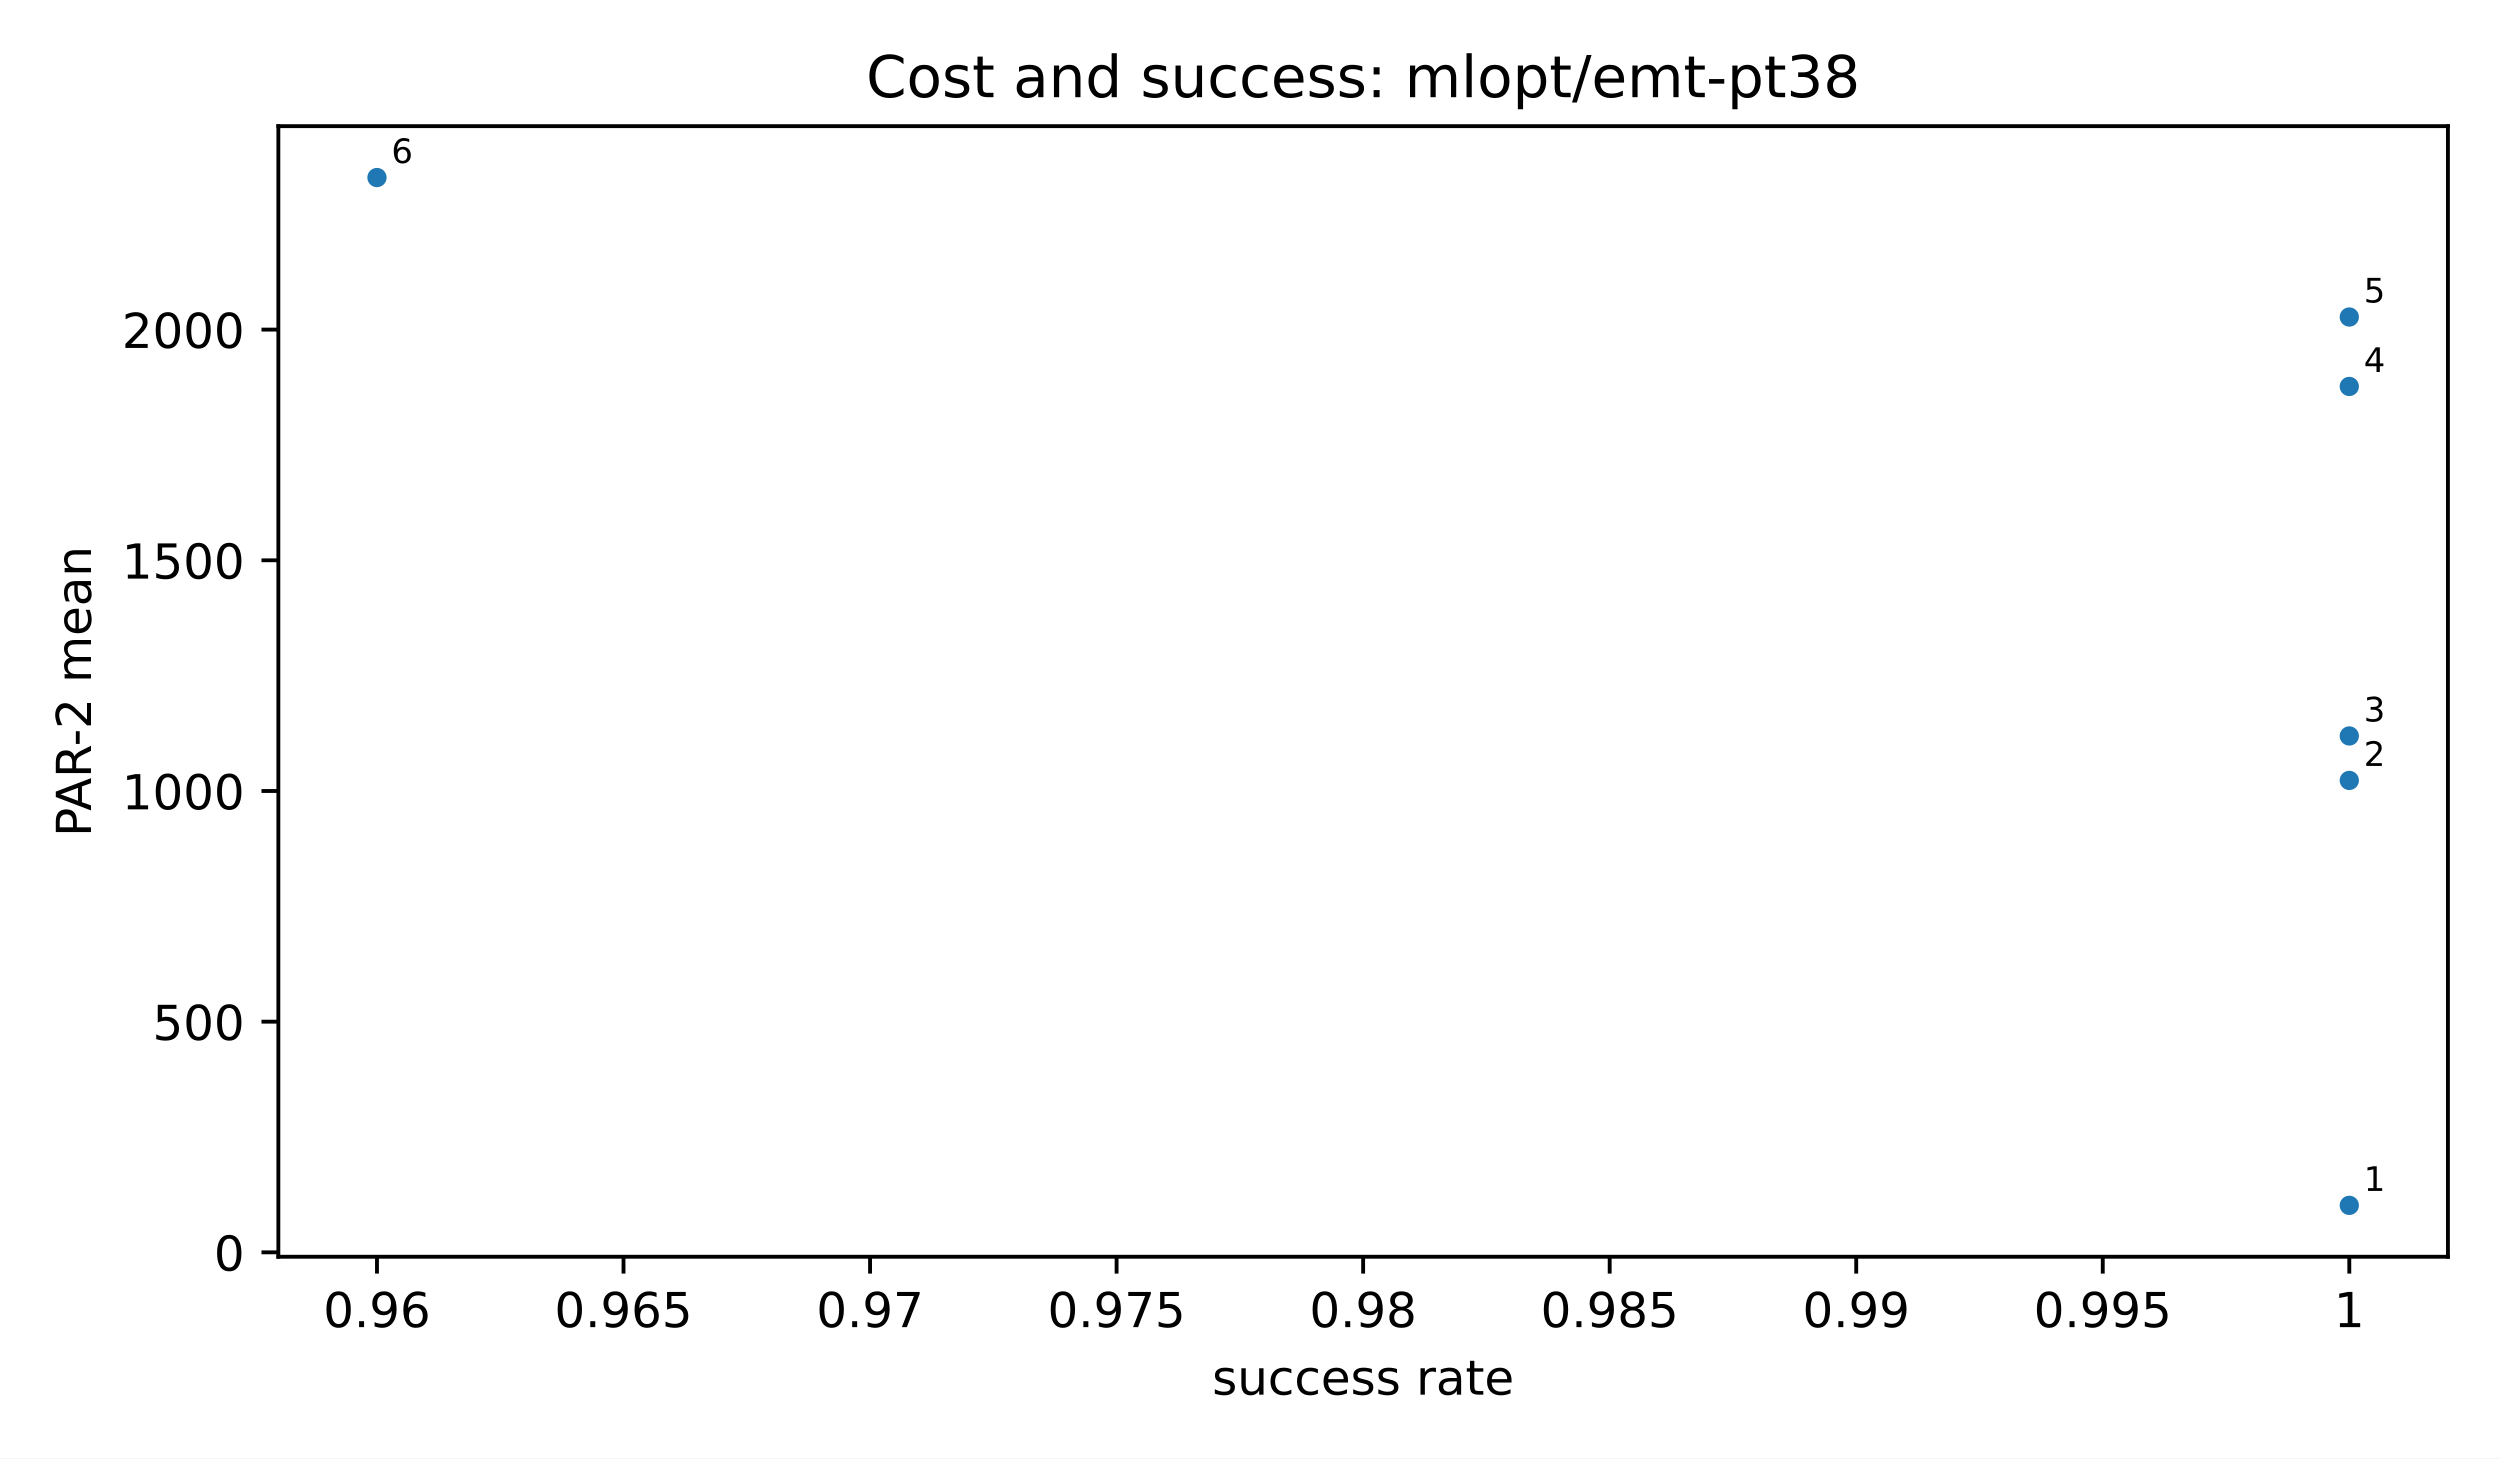
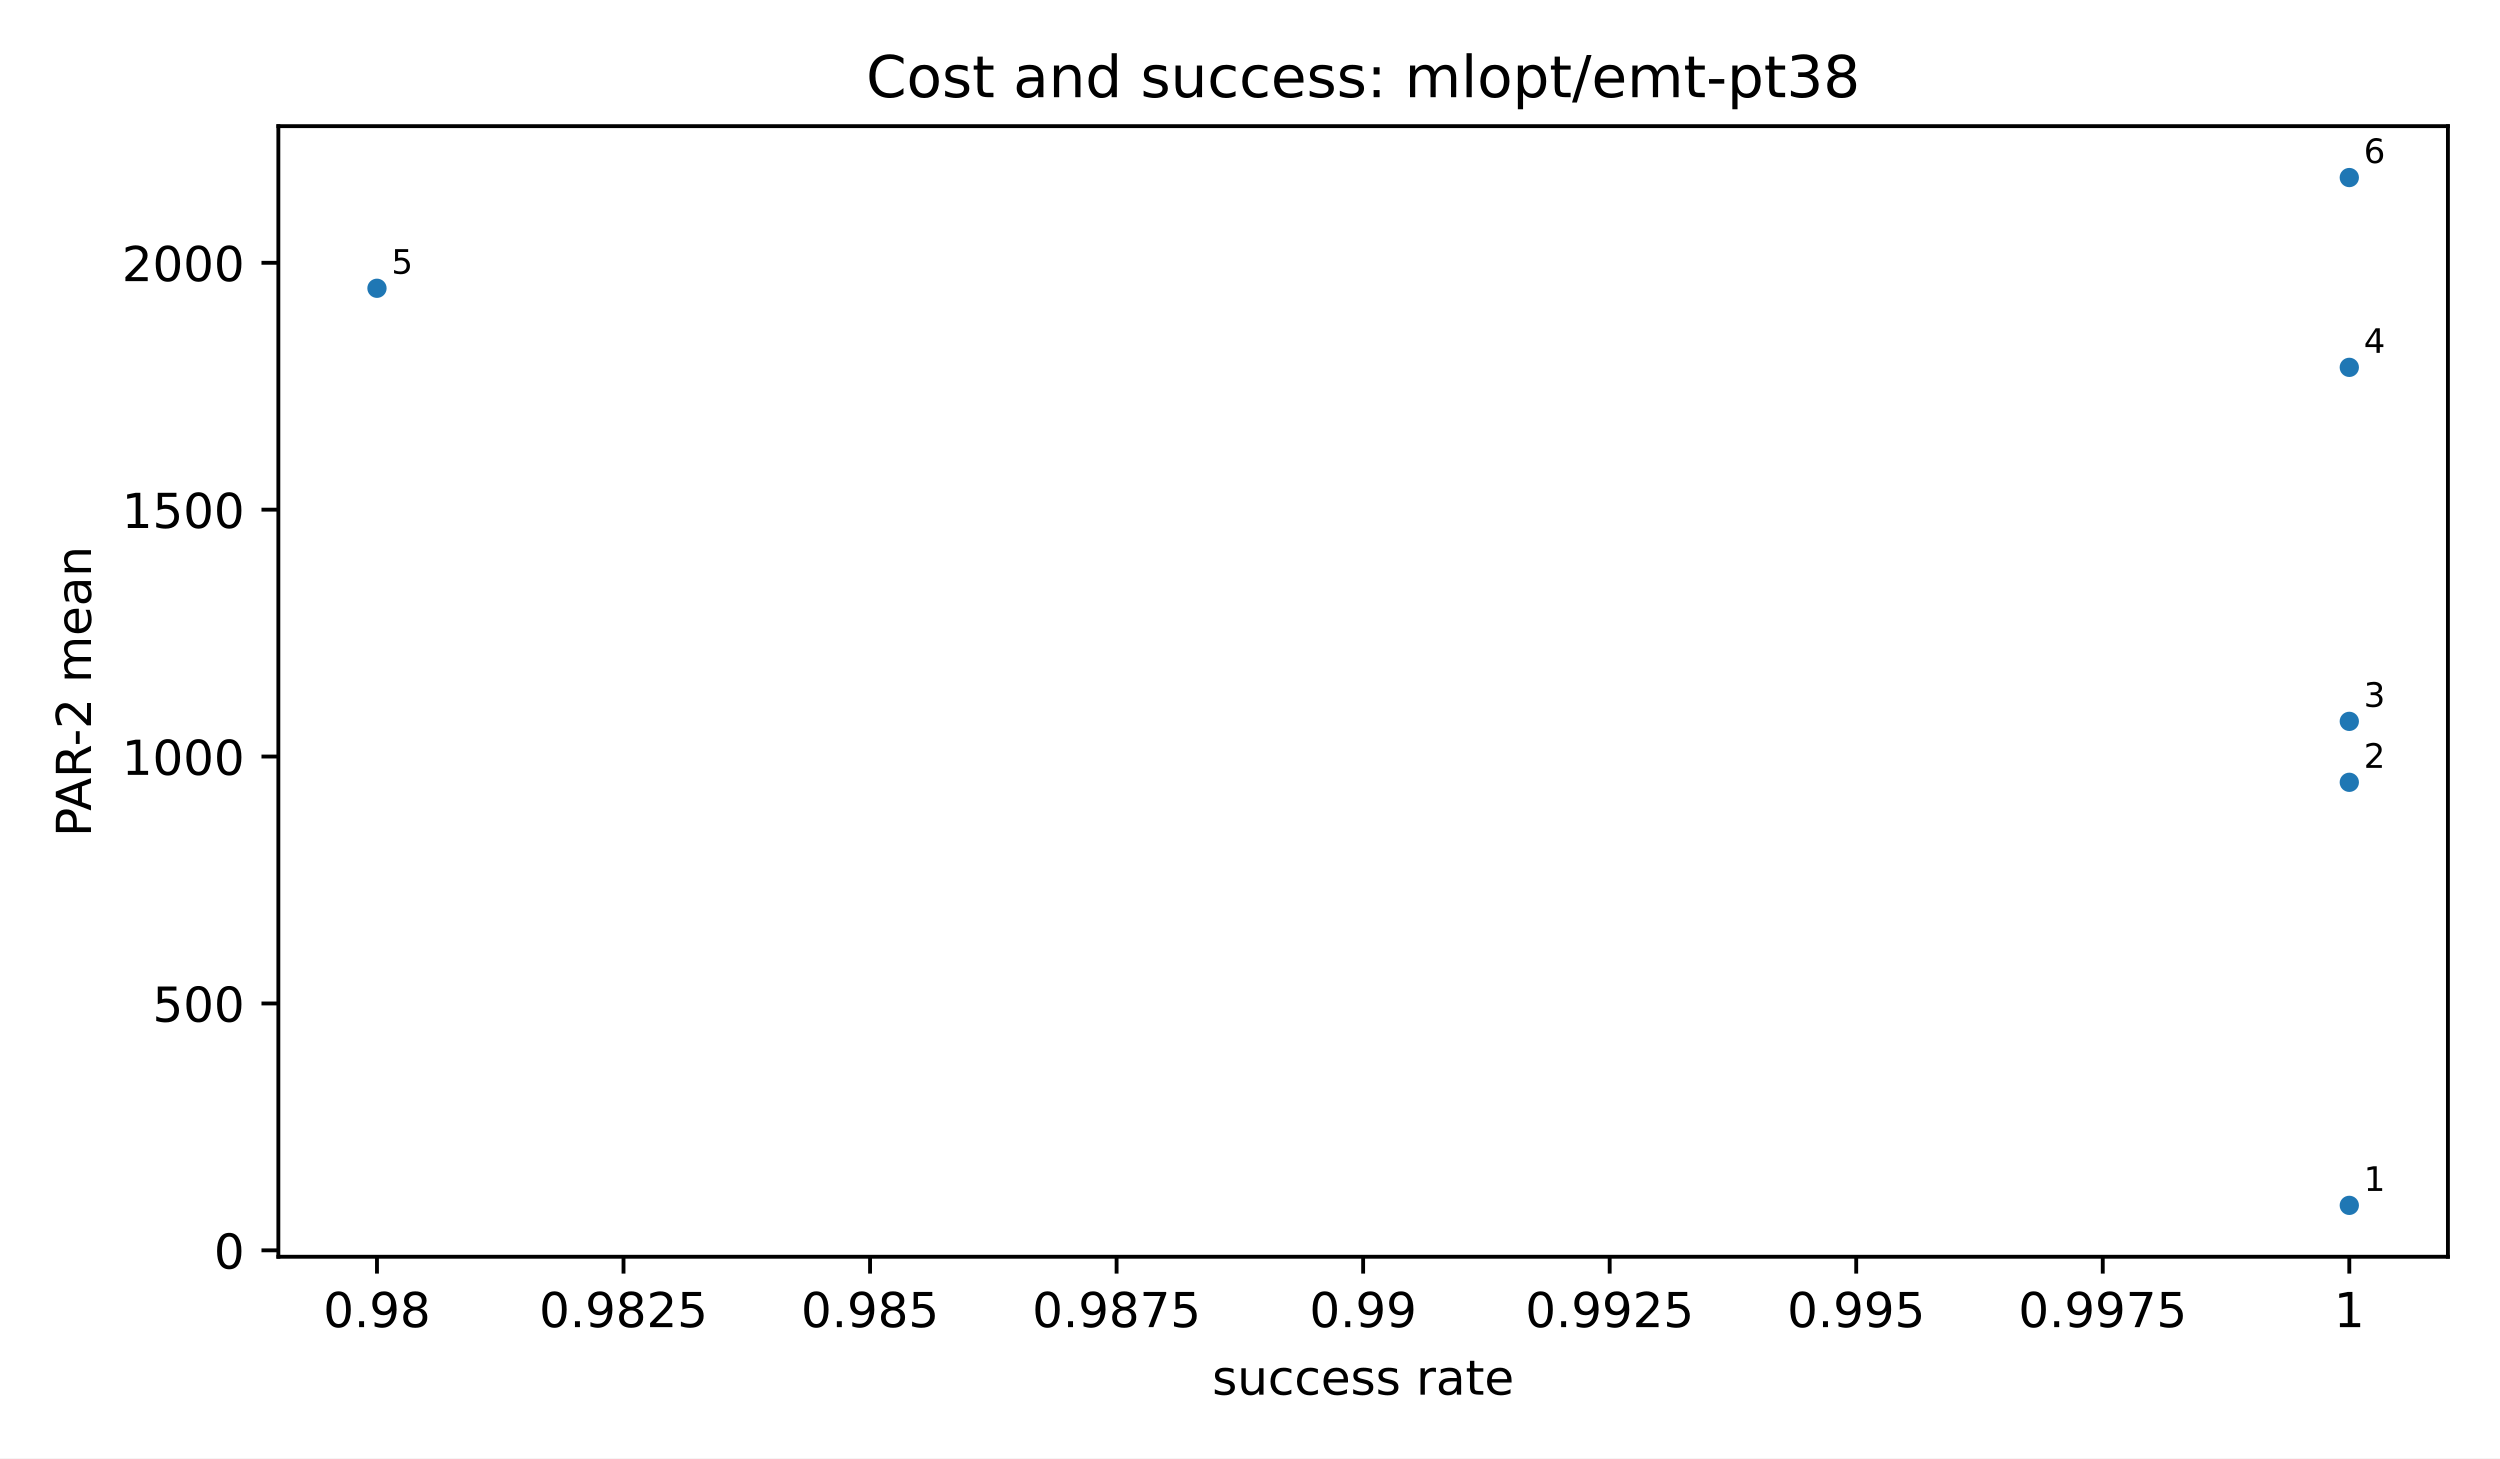
<svg xmlns="http://www.w3.org/2000/svg" xmlns:xlink="http://www.w3.org/1999/xlink" width="518.4pt" height="302.4pt" viewBox="0 0 518.4 302.4" version="1.1">
  <defs>
    <style type="text/css">*{stroke-linejoin: round; stroke-linecap: butt}</style>
  </defs>
  <g id="figure_1">
    <g id="patch_1">
      <path d="M 0 302.4  L 518.4 302.4  L 518.4 0  L 0 0  z " style="fill: #ffffff" />
    </g>
    <g id="axes_1">
      <g id="patch_2">
        <path d="M 57.72 260.6  L 507.6 260.6  L 507.6 26.16  L 57.72 26.16  z " style="fill: #ffffff" />
      </g>
      <g id="PathCollection_1">
        <defs>
          <path id="m2d8934182f" d="M 0 2  C 0.53 2 1.039 1.789 1.414 1.414  C 1.789 1.039 2 0.53 2 0  C 2 -0.53 1.789 -1.039 1.414 -1.414  C 1.039 -1.789 0.53 -2 0 -2  C -0.53 -2 -1.039 -1.789 -1.414 -1.414  C -1.789 -1.039 -2 -0.53 -2 0  C -2 0.53 -1.789 1.039 -1.414 1.414  C -1.039 1.789 -0.53 2 0 2  z " />
        </defs>
        <g clip-path="url(#pfbca4baf77)">
          <use xlink:href="#m2d8934182f" x="487.151" y="249.944" style="fill: #1f77b4" />
-           <use xlink:href="#m2d8934182f" x="487.151" y="161.825" style="fill: #1f77b4" />
-           <use xlink:href="#m2d8934182f" x="487.151" y="152.61" style="fill: #1f77b4" />
-           <use xlink:href="#m2d8934182f" x="487.151" y="80.134" style="fill: #1f77b4" />
-           <use xlink:href="#m2d8934182f" x="487.151" y="65.737" style="fill: #1f77b4" />
-           <use xlink:href="#m2d8934182f" x="78.169" y="36.816" style="fill: #1f77b4" />
+           <use xlink:href="#m2d8934182f" x="487.151" y="162.219" style="fill: #1f77b4" />
+           <use xlink:href="#m2d8934182f" x="487.151" y="149.582" style="fill: #1f77b4" />
+           <use xlink:href="#m2d8934182f" x="487.151" y="76.175" style="fill: #1f77b4" />
+           <use xlink:href="#m2d8934182f" x="78.169" y="59.777" style="fill: #1f77b4" />
+           <use xlink:href="#m2d8934182f" x="487.151" y="36.816" style="fill: #1f77b4" />
        </g>
      </g>
      <g id="matplotlib.axis_1">
        <g id="xtick_1">
          <g id="line2d_1">
            <defs>
              <path id="m8ea4d47d77" d="M 0 0  L 0 3.5  " style="stroke: #000000; stroke-width: 0.8" />
            </defs>
            <g>
              <use xlink:href="#m8ea4d47d77" x="78.169" y="260.6" style="stroke: #000000; stroke-width: 0.8" />
            </g>
          </g>
          <g id="text_1">
-             <text style="font-size: 10px; font-family: 'DejaVu Sans', 'Bitstream Vera Sans', 'Computer Modern Sans Serif', 'Lucida Grande', 'Verdana', 'Geneva', 'Lucid', 'Arial', 'Helvetica', 'Avant Garde', sans-serif; text-anchor: middle" x="78.169" y="275.198" transform="rotate(-0 78.16909 275.1977)">0.96</text>
+             <text style="font-size: 10px; font-family: 'DejaVu Sans', 'Bitstream Vera Sans', 'Computer Modern Sans Serif', 'Lucida Grande', 'Verdana', 'Geneva', 'Lucid', 'Arial', 'Helvetica', 'Avant Garde', sans-serif; text-anchor: middle" x="78.169" y="275.198" transform="rotate(-0 78.16909 275.1977)">0.98</text>
          </g>
        </g>
        <g id="xtick_2">
          <g id="line2d_2">
            <g>
              <use xlink:href="#m8ea4d47d77" x="129.292" y="260.6" style="stroke: #000000; stroke-width: 0.8" />
            </g>
          </g>
          <g id="text_2">
-             <text style="font-size: 10px; font-family: 'DejaVu Sans', 'Bitstream Vera Sans', 'Computer Modern Sans Serif', 'Lucida Grande', 'Verdana', 'Geneva', 'Lucid', 'Arial', 'Helvetica', 'Avant Garde', sans-serif; text-anchor: middle" x="129.292" y="275.198" transform="rotate(-0 129.2918 275.1977)">0.965</text>
+             <text style="font-size: 10px; font-family: 'DejaVu Sans', 'Bitstream Vera Sans', 'Computer Modern Sans Serif', 'Lucida Grande', 'Verdana', 'Geneva', 'Lucid', 'Arial', 'Helvetica', 'Avant Garde', sans-serif; text-anchor: middle" x="129.292" y="275.198" transform="rotate(-0 129.2918 275.1977)">0.9825</text>
          </g>
        </g>
        <g id="xtick_3">
          <g id="line2d_3">
            <g>
              <use xlink:href="#m8ea4d47d77" x="180.415" y="260.6" style="stroke: #000000; stroke-width: 0.8" />
            </g>
          </g>
          <g id="text_3">
-             <text style="font-size: 10px; font-family: 'DejaVu Sans', 'Bitstream Vera Sans', 'Computer Modern Sans Serif', 'Lucida Grande', 'Verdana', 'Geneva', 'Lucid', 'Arial', 'Helvetica', 'Avant Garde', sans-serif; text-anchor: middle" x="180.415" y="275.198" transform="rotate(-0 180.4145 275.1977)">0.97</text>
+             <text style="font-size: 10px; font-family: 'DejaVu Sans', 'Bitstream Vera Sans', 'Computer Modern Sans Serif', 'Lucida Grande', 'Verdana', 'Geneva', 'Lucid', 'Arial', 'Helvetica', 'Avant Garde', sans-serif; text-anchor: middle" x="180.415" y="275.198" transform="rotate(-0 180.4145 275.1977)">0.985</text>
          </g>
        </g>
        <g id="xtick_4">
          <g id="line2d_4">
            <g>
              <use xlink:href="#m8ea4d47d77" x="231.537" y="260.6" style="stroke: #000000; stroke-width: 0.8" />
            </g>
          </g>
          <g id="text_4">
-             <text style="font-size: 10px; font-family: 'DejaVu Sans', 'Bitstream Vera Sans', 'Computer Modern Sans Serif', 'Lucida Grande', 'Verdana', 'Geneva', 'Lucid', 'Arial', 'Helvetica', 'Avant Garde', sans-serif; text-anchor: middle" x="231.537" y="275.198" transform="rotate(-0 231.5373 275.1977)">0.975</text>
+             <text style="font-size: 10px; font-family: 'DejaVu Sans', 'Bitstream Vera Sans', 'Computer Modern Sans Serif', 'Lucida Grande', 'Verdana', 'Geneva', 'Lucid', 'Arial', 'Helvetica', 'Avant Garde', sans-serif; text-anchor: middle" x="231.537" y="275.198" transform="rotate(-0 231.5373 275.1977)">0.9875</text>
          </g>
        </g>
        <g id="xtick_5">
          <g id="line2d_5">
            <g>
              <use xlink:href="#m8ea4d47d77" x="282.66" y="260.6" style="stroke: #000000; stroke-width: 0.8" />
            </g>
          </g>
          <g id="text_5">
-             <text style="font-size: 10px; font-family: 'DejaVu Sans', 'Bitstream Vera Sans', 'Computer Modern Sans Serif', 'Lucida Grande', 'Verdana', 'Geneva', 'Lucid', 'Arial', 'Helvetica', 'Avant Garde', sans-serif; text-anchor: middle" x="282.66" y="275.198" transform="rotate(-0 282.66 275.1977)">0.98</text>
+             <text style="font-size: 10px; font-family: 'DejaVu Sans', 'Bitstream Vera Sans', 'Computer Modern Sans Serif', 'Lucida Grande', 'Verdana', 'Geneva', 'Lucid', 'Arial', 'Helvetica', 'Avant Garde', sans-serif; text-anchor: middle" x="282.66" y="275.198" transform="rotate(-0 282.66 275.1977)">0.99</text>
          </g>
        </g>
        <g id="xtick_6">
          <g id="line2d_6">
            <g>
              <use xlink:href="#m8ea4d47d77" x="333.783" y="260.6" style="stroke: #000000; stroke-width: 0.8" />
            </g>
          </g>
          <g id="text_6">
-             <text style="font-size: 10px; font-family: 'DejaVu Sans', 'Bitstream Vera Sans', 'Computer Modern Sans Serif', 'Lucida Grande', 'Verdana', 'Geneva', 'Lucid', 'Arial', 'Helvetica', 'Avant Garde', sans-serif; text-anchor: middle" x="333.783" y="275.198" transform="rotate(-0 333.7827 275.1977)">0.985</text>
+             <text style="font-size: 10px; font-family: 'DejaVu Sans', 'Bitstream Vera Sans', 'Computer Modern Sans Serif', 'Lucida Grande', 'Verdana', 'Geneva', 'Lucid', 'Arial', 'Helvetica', 'Avant Garde', sans-serif; text-anchor: middle" x="333.783" y="275.198" transform="rotate(-0 333.7827 275.1977)">0.9925</text>
          </g>
        </g>
        <g id="xtick_7">
          <g id="line2d_7">
            <g>
              <use xlink:href="#m8ea4d47d77" x="384.905" y="260.6" style="stroke: #000000; stroke-width: 0.8" />
            </g>
          </g>
          <g id="text_7">
-             <text style="font-size: 10px; font-family: 'DejaVu Sans', 'Bitstream Vera Sans', 'Computer Modern Sans Serif', 'Lucida Grande', 'Verdana', 'Geneva', 'Lucid', 'Arial', 'Helvetica', 'Avant Garde', sans-serif; text-anchor: middle" x="384.905" y="275.198" transform="rotate(-0 384.9055 275.1977)">0.99</text>
+             <text style="font-size: 10px; font-family: 'DejaVu Sans', 'Bitstream Vera Sans', 'Computer Modern Sans Serif', 'Lucida Grande', 'Verdana', 'Geneva', 'Lucid', 'Arial', 'Helvetica', 'Avant Garde', sans-serif; text-anchor: middle" x="384.905" y="275.198" transform="rotate(-0 384.9055 275.1977)">0.995</text>
          </g>
        </g>
        <g id="xtick_8">
          <g id="line2d_8">
            <g>
              <use xlink:href="#m8ea4d47d77" x="436.028" y="260.6" style="stroke: #000000; stroke-width: 0.8" />
            </g>
          </g>
          <g id="text_8">
-             <text style="font-size: 10px; font-family: 'DejaVu Sans', 'Bitstream Vera Sans', 'Computer Modern Sans Serif', 'Lucida Grande', 'Verdana', 'Geneva', 'Lucid', 'Arial', 'Helvetica', 'Avant Garde', sans-serif; text-anchor: middle" x="436.028" y="275.198" transform="rotate(-0 436.0282 275.1977)">0.995</text>
+             <text style="font-size: 10px; font-family: 'DejaVu Sans', 'Bitstream Vera Sans', 'Computer Modern Sans Serif', 'Lucida Grande', 'Verdana', 'Geneva', 'Lucid', 'Arial', 'Helvetica', 'Avant Garde', sans-serif; text-anchor: middle" x="436.028" y="275.198" transform="rotate(-0 436.0282 275.1977)">0.9975</text>
          </g>
        </g>
        <g id="xtick_9">
          <g id="line2d_9">
            <g>
              <use xlink:href="#m8ea4d47d77" x="487.151" y="260.6" style="stroke: #000000; stroke-width: 0.8" />
            </g>
          </g>
          <g id="text_9">
            <text style="font-size: 10px; font-family: 'DejaVu Sans', 'Bitstream Vera Sans', 'Computer Modern Sans Serif', 'Lucida Grande', 'Verdana', 'Geneva', 'Lucid', 'Arial', 'Helvetica', 'Avant Garde', sans-serif; text-anchor: middle" x="487.151" y="275.198" transform="rotate(-0 487.1509 275.1977)">1</text>
          </g>
        </g>
        <g id="text_10">
          <text style="font-size: 10px; font-family: 'DejaVu Sans', 'Bitstream Vera Sans', 'Computer Modern Sans Serif', 'Lucida Grande', 'Verdana', 'Geneva', 'Lucid', 'Arial', 'Helvetica', 'Avant Garde', sans-serif; text-anchor: middle" x="282.66" y="289.198" transform="rotate(-0 282.66 289.1977)">success rate</text>
        </g>
      </g>
      <g id="matplotlib.axis_2">
        <g id="ytick_1">
          <g id="line2d_10">
            <defs>
              <path id="md659df78fa" d="M 0 0  L -3.5 0  " style="stroke: #000000; stroke-width: 0.8" />
            </defs>
            <g>
-               <use xlink:href="#md659df78fa" x="57.72" y="259.684" style="stroke: #000000; stroke-width: 0.8" />
+               <use xlink:href="#md659df78fa" x="57.72" y="259.265" style="stroke: #000000; stroke-width: 0.8" />
            </g>
          </g>
          <g id="text_11">
-             <text style="font-size: 10px; font-family: 'DejaVu Sans', 'Bitstream Vera Sans', 'Computer Modern Sans Serif', 'Lucida Grande', 'Verdana', 'Geneva', 'Lucid', 'Arial', 'Helvetica', 'Avant Garde', sans-serif; text-anchor: end" x="50.72" y="263.483" transform="rotate(-0 50.72 263.4833)">0</text>
+             <text style="font-size: 10px; font-family: 'DejaVu Sans', 'Bitstream Vera Sans', 'Computer Modern Sans Serif', 'Lucida Grande', 'Verdana', 'Geneva', 'Lucid', 'Arial', 'Helvetica', 'Avant Garde', sans-serif; text-anchor: end" x="50.72" y="263.064" transform="rotate(-0 50.72 263.0635)">0</text>
          </g>
        </g>
        <g id="ytick_2">
          <g id="line2d_11">
            <g>
-               <use xlink:href="#md659df78fa" x="57.72" y="211.851" style="stroke: #000000; stroke-width: 0.8" />
+               <use xlink:href="#md659df78fa" x="57.72" y="208.073" style="stroke: #000000; stroke-width: 0.8" />
            </g>
          </g>
          <g id="text_12">
-             <text style="font-size: 10px; font-family: 'DejaVu Sans', 'Bitstream Vera Sans', 'Computer Modern Sans Serif', 'Lucida Grande', 'Verdana', 'Geneva', 'Lucid', 'Arial', 'Helvetica', 'Avant Garde', sans-serif; text-anchor: end" x="50.72" y="215.65" transform="rotate(-0 50.72 215.6497)">500</text>
+             <text style="font-size: 10px; font-family: 'DejaVu Sans', 'Bitstream Vera Sans', 'Computer Modern Sans Serif', 'Lucida Grande', 'Verdana', 'Geneva', 'Lucid', 'Arial', 'Helvetica', 'Avant Garde', sans-serif; text-anchor: end" x="50.72" y="211.871" transform="rotate(-0 50.72 211.8714)">500</text>
          </g>
        </g>
        <g id="ytick_3">
          <g id="line2d_12">
            <g>
-               <use xlink:href="#md659df78fa" x="57.72" y="164.017" style="stroke: #000000; stroke-width: 0.8" />
+               <use xlink:href="#md659df78fa" x="57.72" y="156.88" style="stroke: #000000; stroke-width: 0.8" />
            </g>
          </g>
          <g id="text_13">
-             <text style="font-size: 10px; font-family: 'DejaVu Sans', 'Bitstream Vera Sans', 'Computer Modern Sans Serif', 'Lucida Grande', 'Verdana', 'Geneva', 'Lucid', 'Arial', 'Helvetica', 'Avant Garde', sans-serif; text-anchor: end" x="50.72" y="167.816" transform="rotate(-0 50.72 167.8161)">1000</text>
+             <text style="font-size: 10px; font-family: 'DejaVu Sans', 'Bitstream Vera Sans', 'Computer Modern Sans Serif', 'Lucida Grande', 'Verdana', 'Geneva', 'Lucid', 'Arial', 'Helvetica', 'Avant Garde', sans-serif; text-anchor: end" x="50.72" y="160.679" transform="rotate(-0 50.72 160.6792)">1000</text>
          </g>
        </g>
        <g id="ytick_4">
          <g id="line2d_13">
            <g>
-               <use xlink:href="#md659df78fa" x="57.72" y="116.184" style="stroke: #000000; stroke-width: 0.8" />
+               <use xlink:href="#md659df78fa" x="57.72" y="105.688" style="stroke: #000000; stroke-width: 0.8" />
            </g>
          </g>
          <g id="text_14">
-             <text style="font-size: 10px; font-family: 'DejaVu Sans', 'Bitstream Vera Sans', 'Computer Modern Sans Serif', 'Lucida Grande', 'Verdana', 'Geneva', 'Lucid', 'Arial', 'Helvetica', 'Avant Garde', sans-serif; text-anchor: end" x="50.72" y="119.983" transform="rotate(-0 50.72 119.9826)">1500</text>
+             <text style="font-size: 10px; font-family: 'DejaVu Sans', 'Bitstream Vera Sans', 'Computer Modern Sans Serif', 'Lucida Grande', 'Verdana', 'Geneva', 'Lucid', 'Arial', 'Helvetica', 'Avant Garde', sans-serif; text-anchor: end" x="50.72" y="109.487" transform="rotate(-0 50.72 109.4871)">1500</text>
          </g>
        </g>
        <g id="ytick_5">
          <g id="line2d_14">
            <g>
-               <use xlink:href="#md659df78fa" x="57.72" y="68.35" style="stroke: #000000; stroke-width: 0.8" />
+               <use xlink:href="#md659df78fa" x="57.72" y="54.496" style="stroke: #000000; stroke-width: 0.8" />
            </g>
          </g>
          <g id="text_15">
-             <text style="font-size: 10px; font-family: 'DejaVu Sans', 'Bitstream Vera Sans', 'Computer Modern Sans Serif', 'Lucida Grande', 'Verdana', 'Geneva', 'Lucid', 'Arial', 'Helvetica', 'Avant Garde', sans-serif; text-anchor: end" x="50.72" y="72.149" transform="rotate(-0 50.72 72.149)">2000</text>
+             <text style="font-size: 10px; font-family: 'DejaVu Sans', 'Bitstream Vera Sans', 'Computer Modern Sans Serif', 'Lucida Grande', 'Verdana', 'Geneva', 'Lucid', 'Arial', 'Helvetica', 'Avant Garde', sans-serif; text-anchor: end" x="50.72" y="58.295" transform="rotate(-0 50.72 58.29491)">2000</text>
          </g>
        </g>
        <g id="text_16">
          <text style="font-size: 10px; font-family: 'DejaVu Sans', 'Bitstream Vera Sans', 'Computer Modern Sans Serif', 'Lucida Grande', 'Verdana', 'Geneva', 'Lucid', 'Arial', 'Helvetica', 'Avant Garde', sans-serif; text-anchor: middle" x="18.868" y="143.38" transform="rotate(-90 18.86766 143.38)">PAR-2 mean</text>
        </g>
      </g>
      <g id="patch_3">
        <path d="M 57.72 260.6  L 57.72 26.16  " style="fill: none; stroke: #000000; stroke-width: 0.8; stroke-linejoin: miter; stroke-linecap: square" />
      </g>
      <g id="patch_4">
        <path d="M 507.6 260.6  L 507.6 26.16  " style="fill: none; stroke: #000000; stroke-width: 0.8; stroke-linejoin: miter; stroke-linecap: square" />
      </g>
      <g id="patch_5">
        <path d="M 57.72 260.6  L 507.6 260.6  " style="fill: none; stroke: #000000; stroke-width: 0.8; stroke-linejoin: miter; stroke-linecap: square" />
      </g>
      <g id="patch_6">
        <path d="M 57.72 26.16  L 507.6 26.16  " style="fill: none; stroke: #000000; stroke-width: 0.8; stroke-linejoin: miter; stroke-linecap: square" />
      </g>
      <g id="text_17">
        <text style="font-size: 7px; font-family: 'DejaVu Sans', 'Bitstream Vera Sans', 'Computer Modern Sans Serif', 'Lucida Grande', 'Verdana', 'Geneva', 'Lucid', 'Arial', 'Helvetica', 'Avant Garde', sans-serif; text-anchor: start" x="490.151" y="246.944" transform="rotate(-0 490.1509 246.9436)">1</text>
      </g>
      <g id="text_18">
-         <text style="font-size: 7px; font-family: 'DejaVu Sans', 'Bitstream Vera Sans', 'Computer Modern Sans Serif', 'Lucida Grande', 'Verdana', 'Geneva', 'Lucid', 'Arial', 'Helvetica', 'Avant Garde', sans-serif; text-anchor: start" x="490.151" y="158.825" transform="rotate(-0 490.1509 158.8246)">2</text>
+         <text style="font-size: 7px; font-family: 'DejaVu Sans', 'Bitstream Vera Sans', 'Computer Modern Sans Serif', 'Lucida Grande', 'Verdana', 'Geneva', 'Lucid', 'Arial', 'Helvetica', 'Avant Garde', sans-serif; text-anchor: start" x="490.151" y="159.219" transform="rotate(-0 490.1509 159.2187)">2</text>
      </g>
      <g id="text_19">
-         <text style="font-size: 7px; font-family: 'DejaVu Sans', 'Bitstream Vera Sans', 'Computer Modern Sans Serif', 'Lucida Grande', 'Verdana', 'Geneva', 'Lucid', 'Arial', 'Helvetica', 'Avant Garde', sans-serif; text-anchor: start" x="490.151" y="149.61" transform="rotate(-0 490.1509 149.61)">3</text>
+         <text style="font-size: 7px; font-family: 'DejaVu Sans', 'Bitstream Vera Sans', 'Computer Modern Sans Serif', 'Lucida Grande', 'Verdana', 'Geneva', 'Lucid', 'Arial', 'Helvetica', 'Avant Garde', sans-serif; text-anchor: start" x="490.151" y="146.582" transform="rotate(-0 490.1509 146.5824)">3</text>
      </g>
      <g id="text_20">
-         <text style="font-size: 7px; font-family: 'DejaVu Sans', 'Bitstream Vera Sans', 'Computer Modern Sans Serif', 'Lucida Grande', 'Verdana', 'Geneva', 'Lucid', 'Arial', 'Helvetica', 'Avant Garde', sans-serif; text-anchor: start" x="490.151" y="77.134" transform="rotate(-0 490.1509 77.13445)">4</text>
+         <text style="font-size: 7px; font-family: 'DejaVu Sans', 'Bitstream Vera Sans', 'Computer Modern Sans Serif', 'Lucida Grande', 'Verdana', 'Geneva', 'Lucid', 'Arial', 'Helvetica', 'Avant Garde', sans-serif; text-anchor: start" x="490.151" y="73.175" transform="rotate(-0 490.1509 73.17494)">4</text>
      </g>
      <g id="text_21">
-         <text style="font-size: 7px; font-family: 'DejaVu Sans', 'Bitstream Vera Sans', 'Computer Modern Sans Serif', 'Lucida Grande', 'Verdana', 'Geneva', 'Lucid', 'Arial', 'Helvetica', 'Avant Garde', sans-serif; text-anchor: start" x="490.151" y="62.737" transform="rotate(-0 490.1509 62.73654)">5</text>
+         <text style="font-size: 7px; font-family: 'DejaVu Sans', 'Bitstream Vera Sans', 'Computer Modern Sans Serif', 'Lucida Grande', 'Verdana', 'Geneva', 'Lucid', 'Arial', 'Helvetica', 'Avant Garde', sans-serif; text-anchor: start" x="81.169" y="56.777" transform="rotate(-0 81.16909 56.77707)">5</text>
      </g>
      <g id="text_22">
-         <text style="font-size: 7px; font-family: 'DejaVu Sans', 'Bitstream Vera Sans', 'Computer Modern Sans Serif', 'Lucida Grande', 'Verdana', 'Geneva', 'Lucid', 'Arial', 'Helvetica', 'Avant Garde', sans-serif; text-anchor: start" x="81.169" y="33.816" transform="rotate(-0 81.16909 33.81636)">6</text>
+         <text style="font-size: 7px; font-family: 'DejaVu Sans', 'Bitstream Vera Sans', 'Computer Modern Sans Serif', 'Lucida Grande', 'Verdana', 'Geneva', 'Lucid', 'Arial', 'Helvetica', 'Avant Garde', sans-serif; text-anchor: start" x="490.151" y="33.816" transform="rotate(-0 490.1509 33.81636)">6</text>
      </g>
      <g id="text_23">
        <text style="font-size: 12px; font-family: 'DejaVu Sans', 'Bitstream Vera Sans', 'Computer Modern Sans Serif', 'Lucida Grande', 'Verdana', 'Geneva', 'Lucid', 'Arial', 'Helvetica', 'Avant Garde', sans-serif; text-anchor: middle" x="282.66" y="20.16" transform="rotate(-0 282.66 20.16)">Cost and success: mlopt/emt-pt38</text>
      </g>
    </g>
  </g>
  <defs>
    <clipPath id="pfbca4baf77">
      <rect x="57.72" y="26.16" width="449.88" height="234.44" />
    </clipPath>
  </defs>
</svg>
